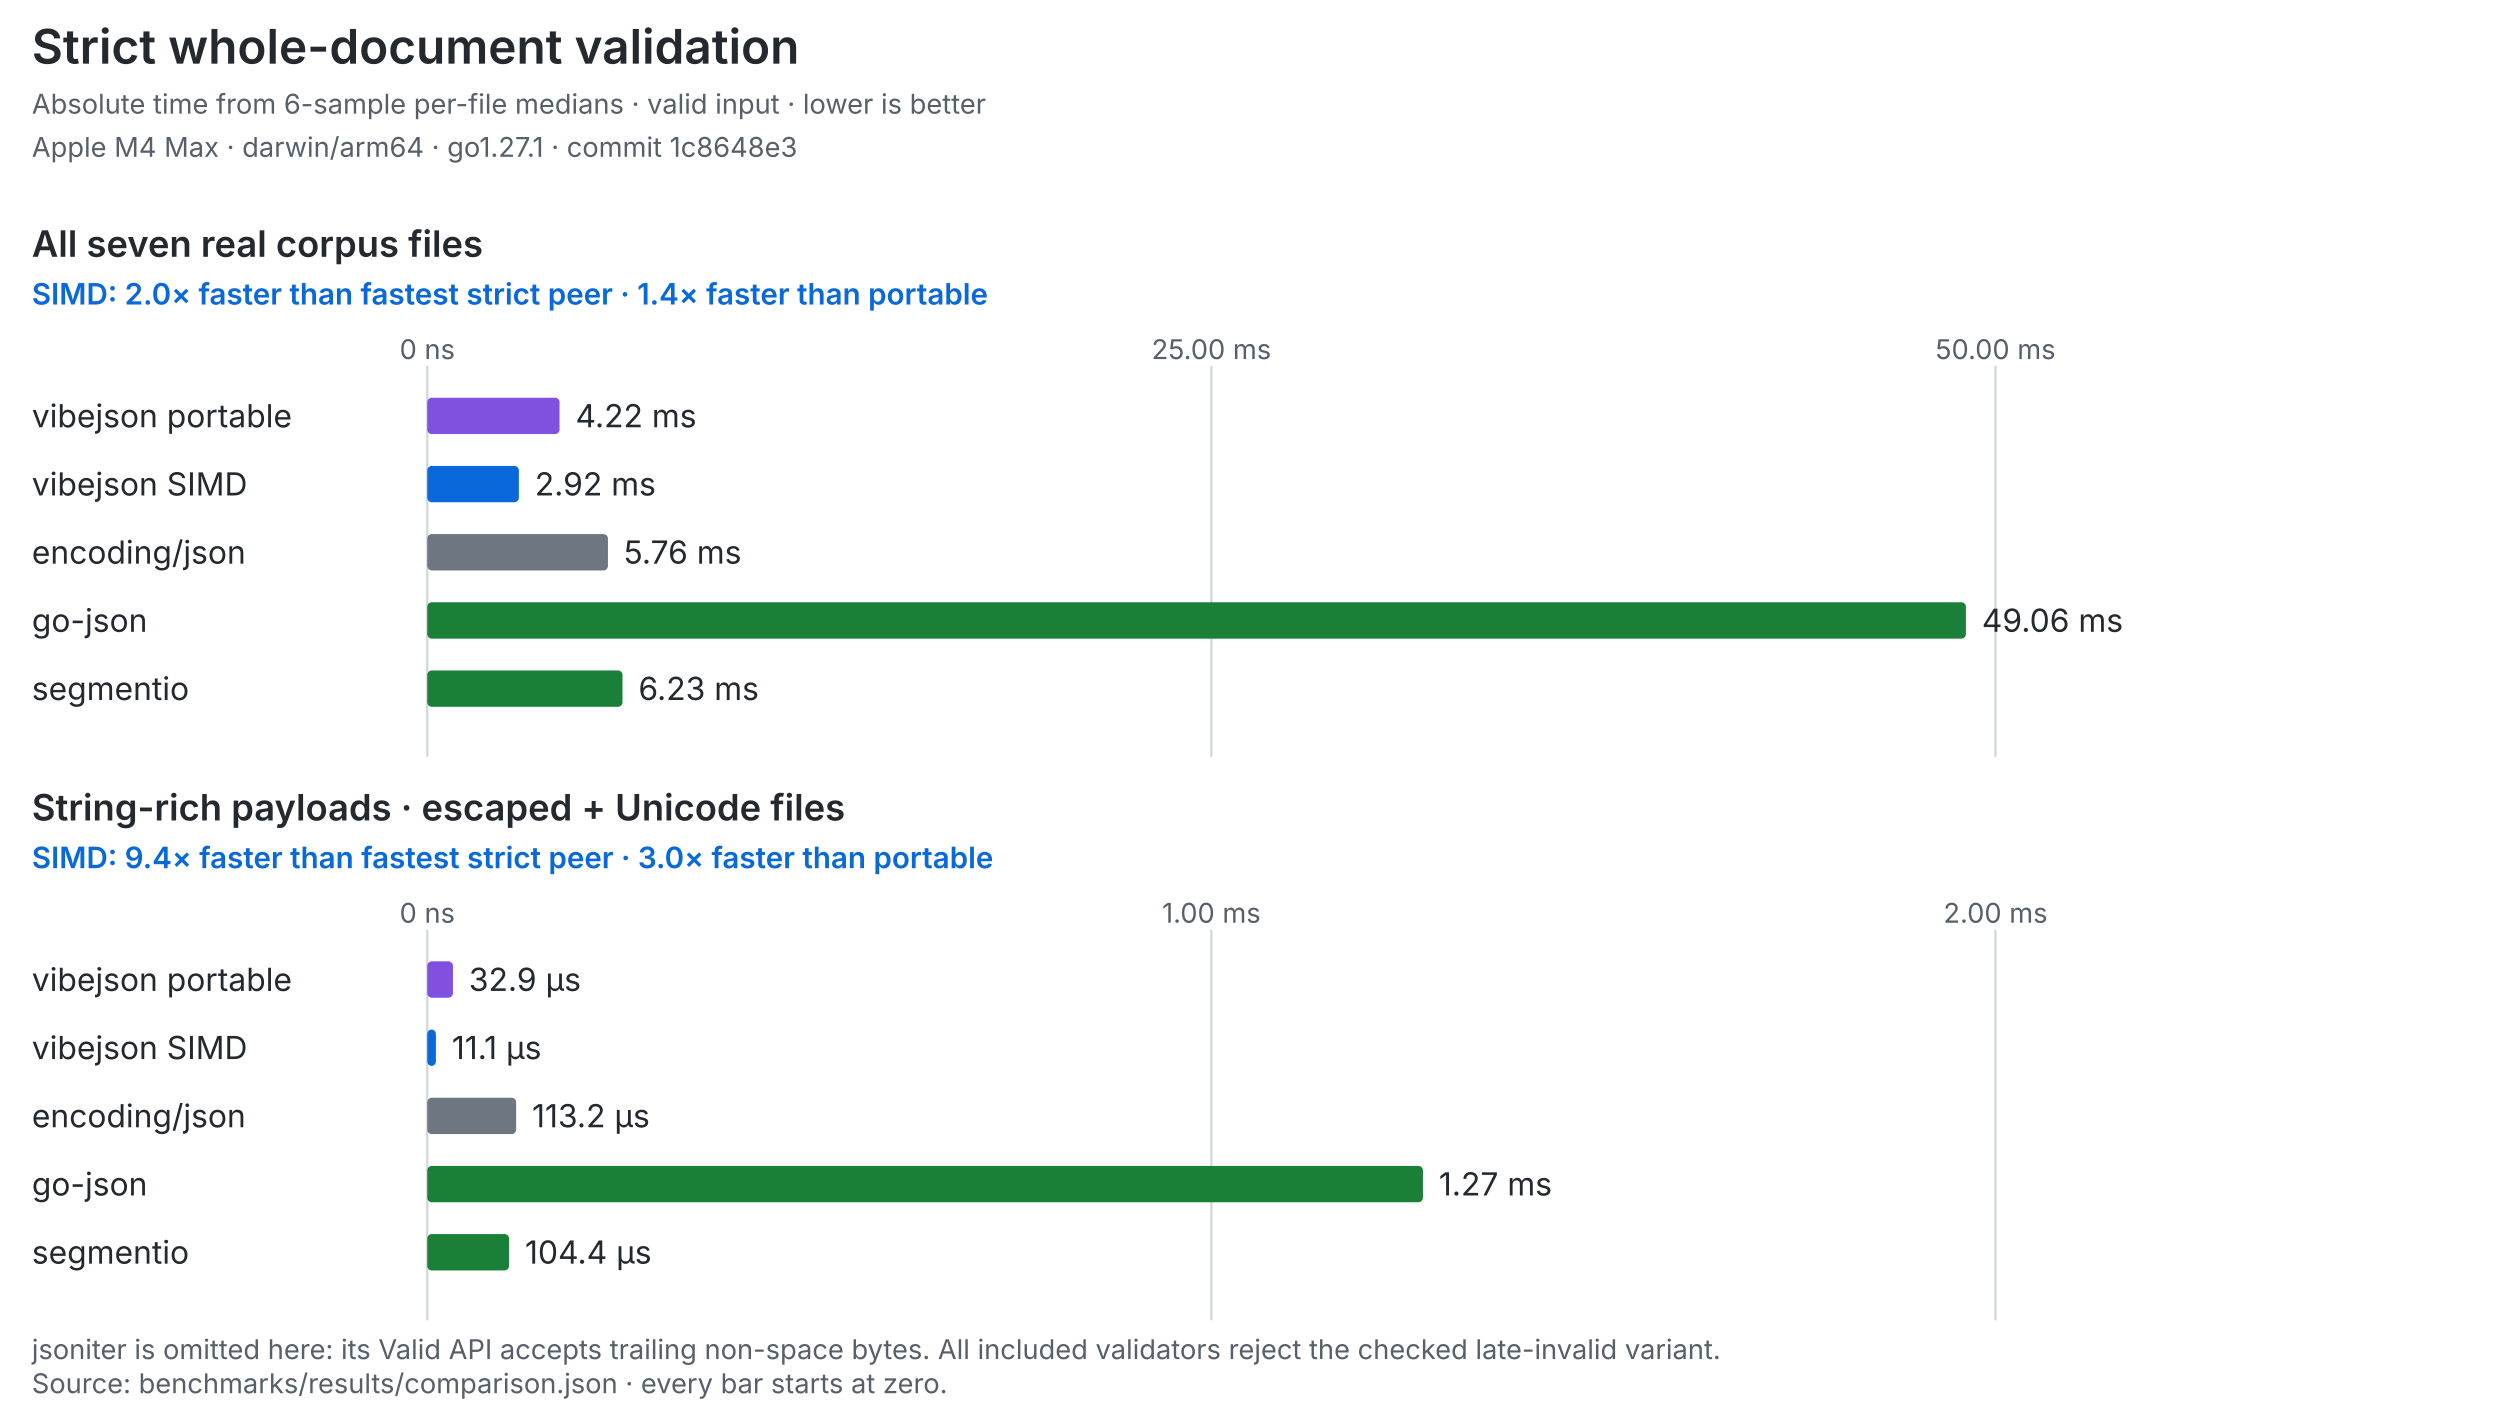
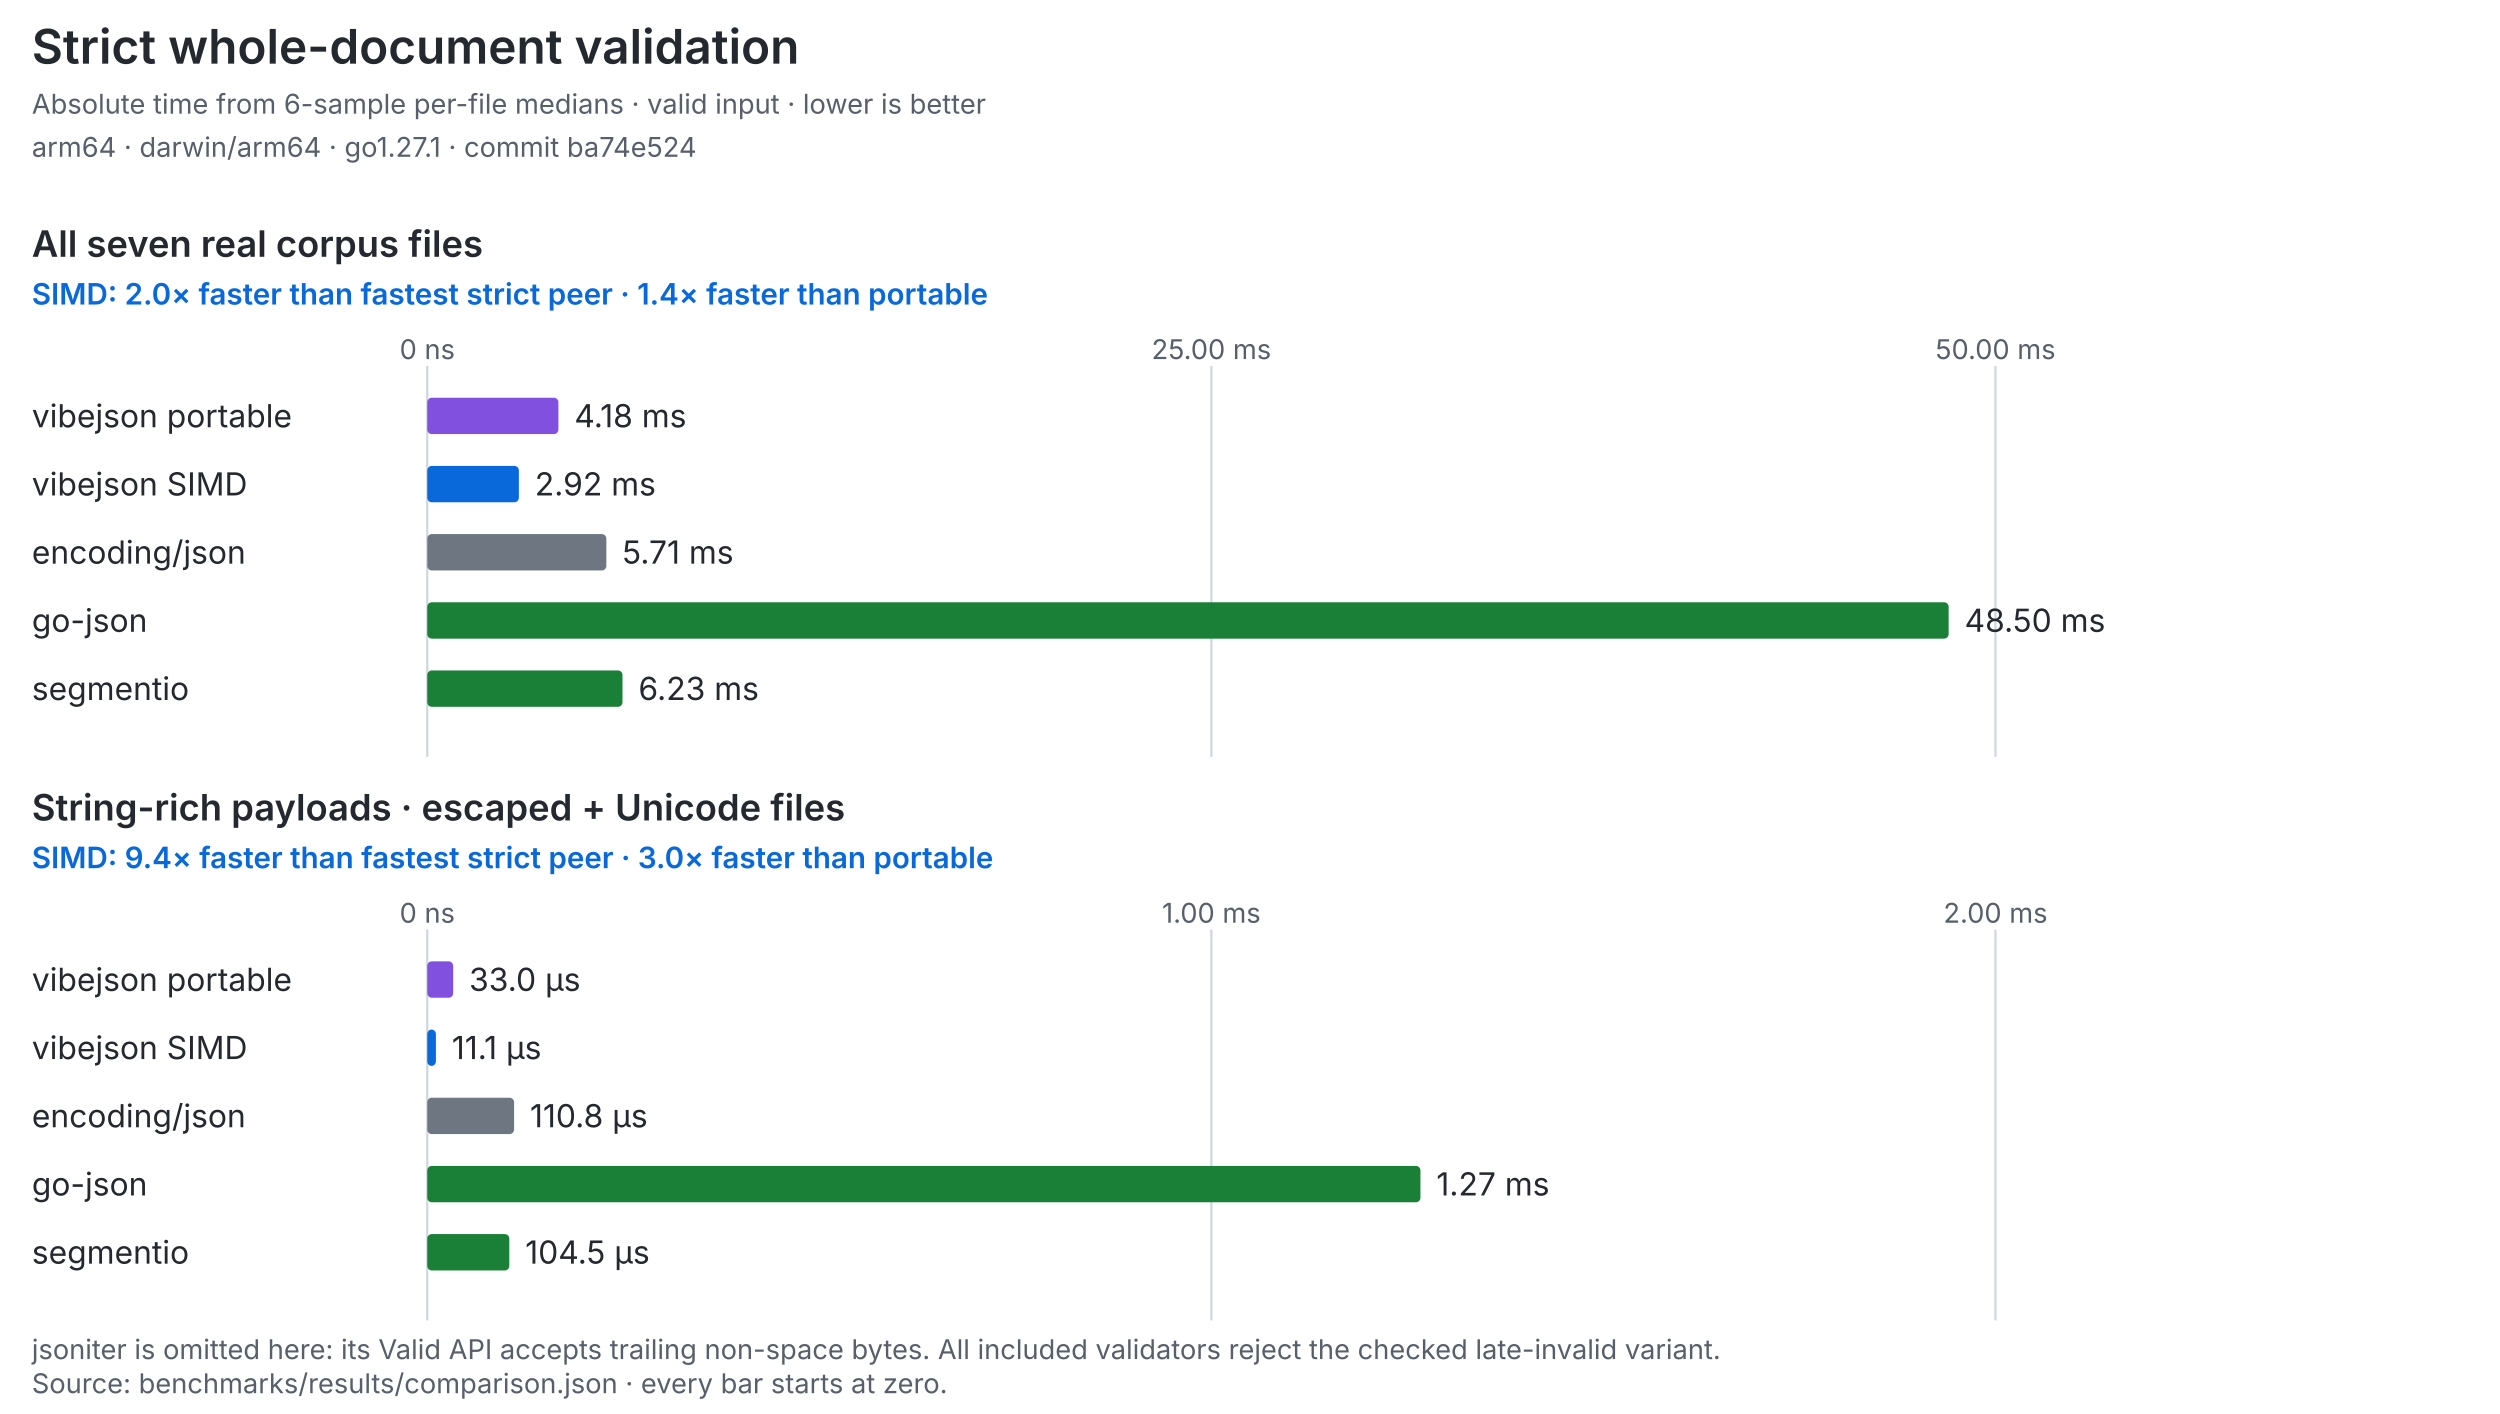
<svg xmlns="http://www.w3.org/2000/svg" width="1100" height="622" viewBox="0 0 1100 622" role="img" aria-labelledby="title desc">
  <style>
text{fill:#24292f;font:14px -apple-system,BlinkMacSystemFont,"Segoe UI",sans-serif}.heading{font-size:21px;font-weight:600}.panel{font-size:16px;font-weight:600}.note{font-size:12px;fill:#57606a}.gain{font-size:13px;fill:#0969da;font-weight:600}.grid{stroke:#d0d7de;stroke-width:1}.portable{fill:#8250df}.simd{fill:#0969da}.reference{fill:#6e7781}.peer{fill:#1a7f37}@media(prefers-color-scheme:dark){text{fill:#f0f6fc}.note{fill:#8c959f}.gain{fill:#58a6ff}.grid{stroke:#30363d}.portable{fill:#bc8cff}.simd{fill:#58a6ff}.reference{fill:#8c959f}.peer{fill:#3fb950}}</style>
  <text class="heading" x="14" y="28">Strict whole-document validation</text>
  <text class="note" x="14" y="50">Absolute time from 6-sample per-file medians · valid input · lower is better</text>
-   <text class="note" x="14" y="69">Apple M4 Max · darwin/arm64 · go1.27.1 · commit 1c8648e3</text>
+   <text class="note" x="14" y="69">arm64 · darwin/arm64 · go1.27.1 · commit ba74e524</text>
  <text class="panel" x="14" y="113.0">All seven real corpus files</text>
  <text class="gain" x="14" y="134.0">SIMD: 2.0× faster than fastest strict peer · 1.4× faster than portable</text>
  <line class="grid" x1="188.0" y1="161.0" x2="188.0" y2="333.0" />
  <text class="note" x="188.0" y="158.0" text-anchor="middle">0 ns</text>
  <line class="grid" x1="533.0" y1="161.0" x2="533.0" y2="333.0" />
  <text class="note" x="533.0" y="158.0" text-anchor="middle">25.00 ms</text>
  <line class="grid" x1="878.0" y1="161.0" x2="878.0" y2="333.0" />
  <text class="note" x="878.0" y="158.0" text-anchor="middle">50.00 ms</text>
  <text x="14" y="188.0">vibejson portable</text>
-   <rect class="portable" x="188.0" y="175.0" width="58.2" height="16" rx="2" />
-   <text x="253.2" y="188.0">4.22 ms</text>
+   <rect class="portable" x="188.0" y="175.0" width="57.7" height="16" rx="2" />
+   <text x="252.7" y="188.0">4.18 ms</text>
  <text x="14" y="218.0">vibejson SIMD</text>
  <rect class="simd" x="188.0" y="205.0" width="40.3" height="16" rx="2" />
  <text x="235.3" y="218.0">2.92 ms</text>
  <text x="14" y="248.0">encoding/json</text>
-   <rect class="reference" x="188.0" y="235.0" width="79.5" height="16" rx="2" />
-   <text x="274.5" y="248.0">5.76 ms</text>
+   <rect class="reference" x="188.0" y="235.0" width="78.8" height="16" rx="2" />
+   <text x="273.8" y="248.0">5.71 ms</text>
  <text x="14" y="278.0">go-json</text>
-   <rect class="peer" x="188.0" y="265.0" width="677.0" height="16" rx="2" />
-   <text x="872.0" y="278.0">49.06 ms</text>
+   <rect class="peer" x="188.0" y="265.0" width="669.4" height="16" rx="2" />
+   <text x="864.4" y="278.0">48.50 ms</text>
  <text x="14" y="308.0">segmentio</text>
  <rect class="peer" x="188.0" y="295.0" width="85.9" height="16" rx="2" />
  <text x="280.9" y="308.0">6.23 ms</text>
  <text class="panel" x="14" y="361.0">String-rich payloads · escaped + Unicode files</text>
  <text class="gain" x="14" y="382.0">SIMD: 9.4× faster than fastest strict peer · 3.0× faster than portable</text>
  <line class="grid" x1="188.0" y1="409.0" x2="188.0" y2="581.0" />
  <text class="note" x="188.0" y="406.0" text-anchor="middle">0 ns</text>
  <line class="grid" x1="533.0" y1="409.0" x2="533.0" y2="581.0" />
  <text class="note" x="533.0" y="406.0" text-anchor="middle">1.00 ms</text>
  <line class="grid" x1="878.0" y1="409.0" x2="878.0" y2="581.0" />
  <text class="note" x="878.0" y="406.0" text-anchor="middle">2.00 ms</text>
  <text x="14" y="436.0">vibejson portable</text>
-   <rect class="portable" x="188.0" y="423.0" width="11.3" height="16" rx="2" />
-   <text x="206.3" y="436.0">32.9 µs</text>
+   <rect class="portable" x="188.0" y="423.0" width="11.4" height="16" rx="2" />
+   <text x="206.4" y="436.0">33.0 µs</text>
  <text x="14" y="466.0">vibejson SIMD</text>
  <rect class="simd" x="188.0" y="453.0" width="3.8" height="16" rx="2" />
  <text x="198.8" y="466.0">11.1 µs</text>
  <text x="14" y="496.0">encoding/json</text>
-   <rect class="reference" x="188.0" y="483.0" width="39.1" height="16" rx="2" />
-   <text x="234.1" y="496.0">113.2 µs</text>
+   <rect class="reference" x="188.0" y="483.0" width="38.2" height="16" rx="2" />
+   <text x="233.2" y="496.0">110.8 µs</text>
  <text x="14" y="526.0">go-json</text>
-   <rect class="peer" x="188.0" y="513.0" width="438.1" height="16" rx="2" />
-   <text x="633.1" y="526.0">1.27 ms</text>
+   <rect class="peer" x="188.0" y="513.0" width="437.0" height="16" rx="2" />
+   <text x="632.0" y="526.0">1.27 ms</text>
  <text x="14" y="556.0">segmentio</text>
-   <rect class="peer" x="188.0" y="543.0" width="36.0" height="16" rx="2" />
-   <text x="231.0" y="556.0">104.4 µs</text>
+   <rect class="peer" x="188.0" y="543.0" width="36.1" height="16" rx="2" />
+   <text x="231.1" y="556.0">104.5 µs</text>
  <text class="note" x="14" y="598">jsoniter is omitted here: its Valid API accepts trailing non-space bytes. All included validators reject the checked late-invalid variant.</text>
  <text class="note" x="14" y="613">Source: benchmarks/results/comparison.json · every bar starts at zero.</text>
</svg>
